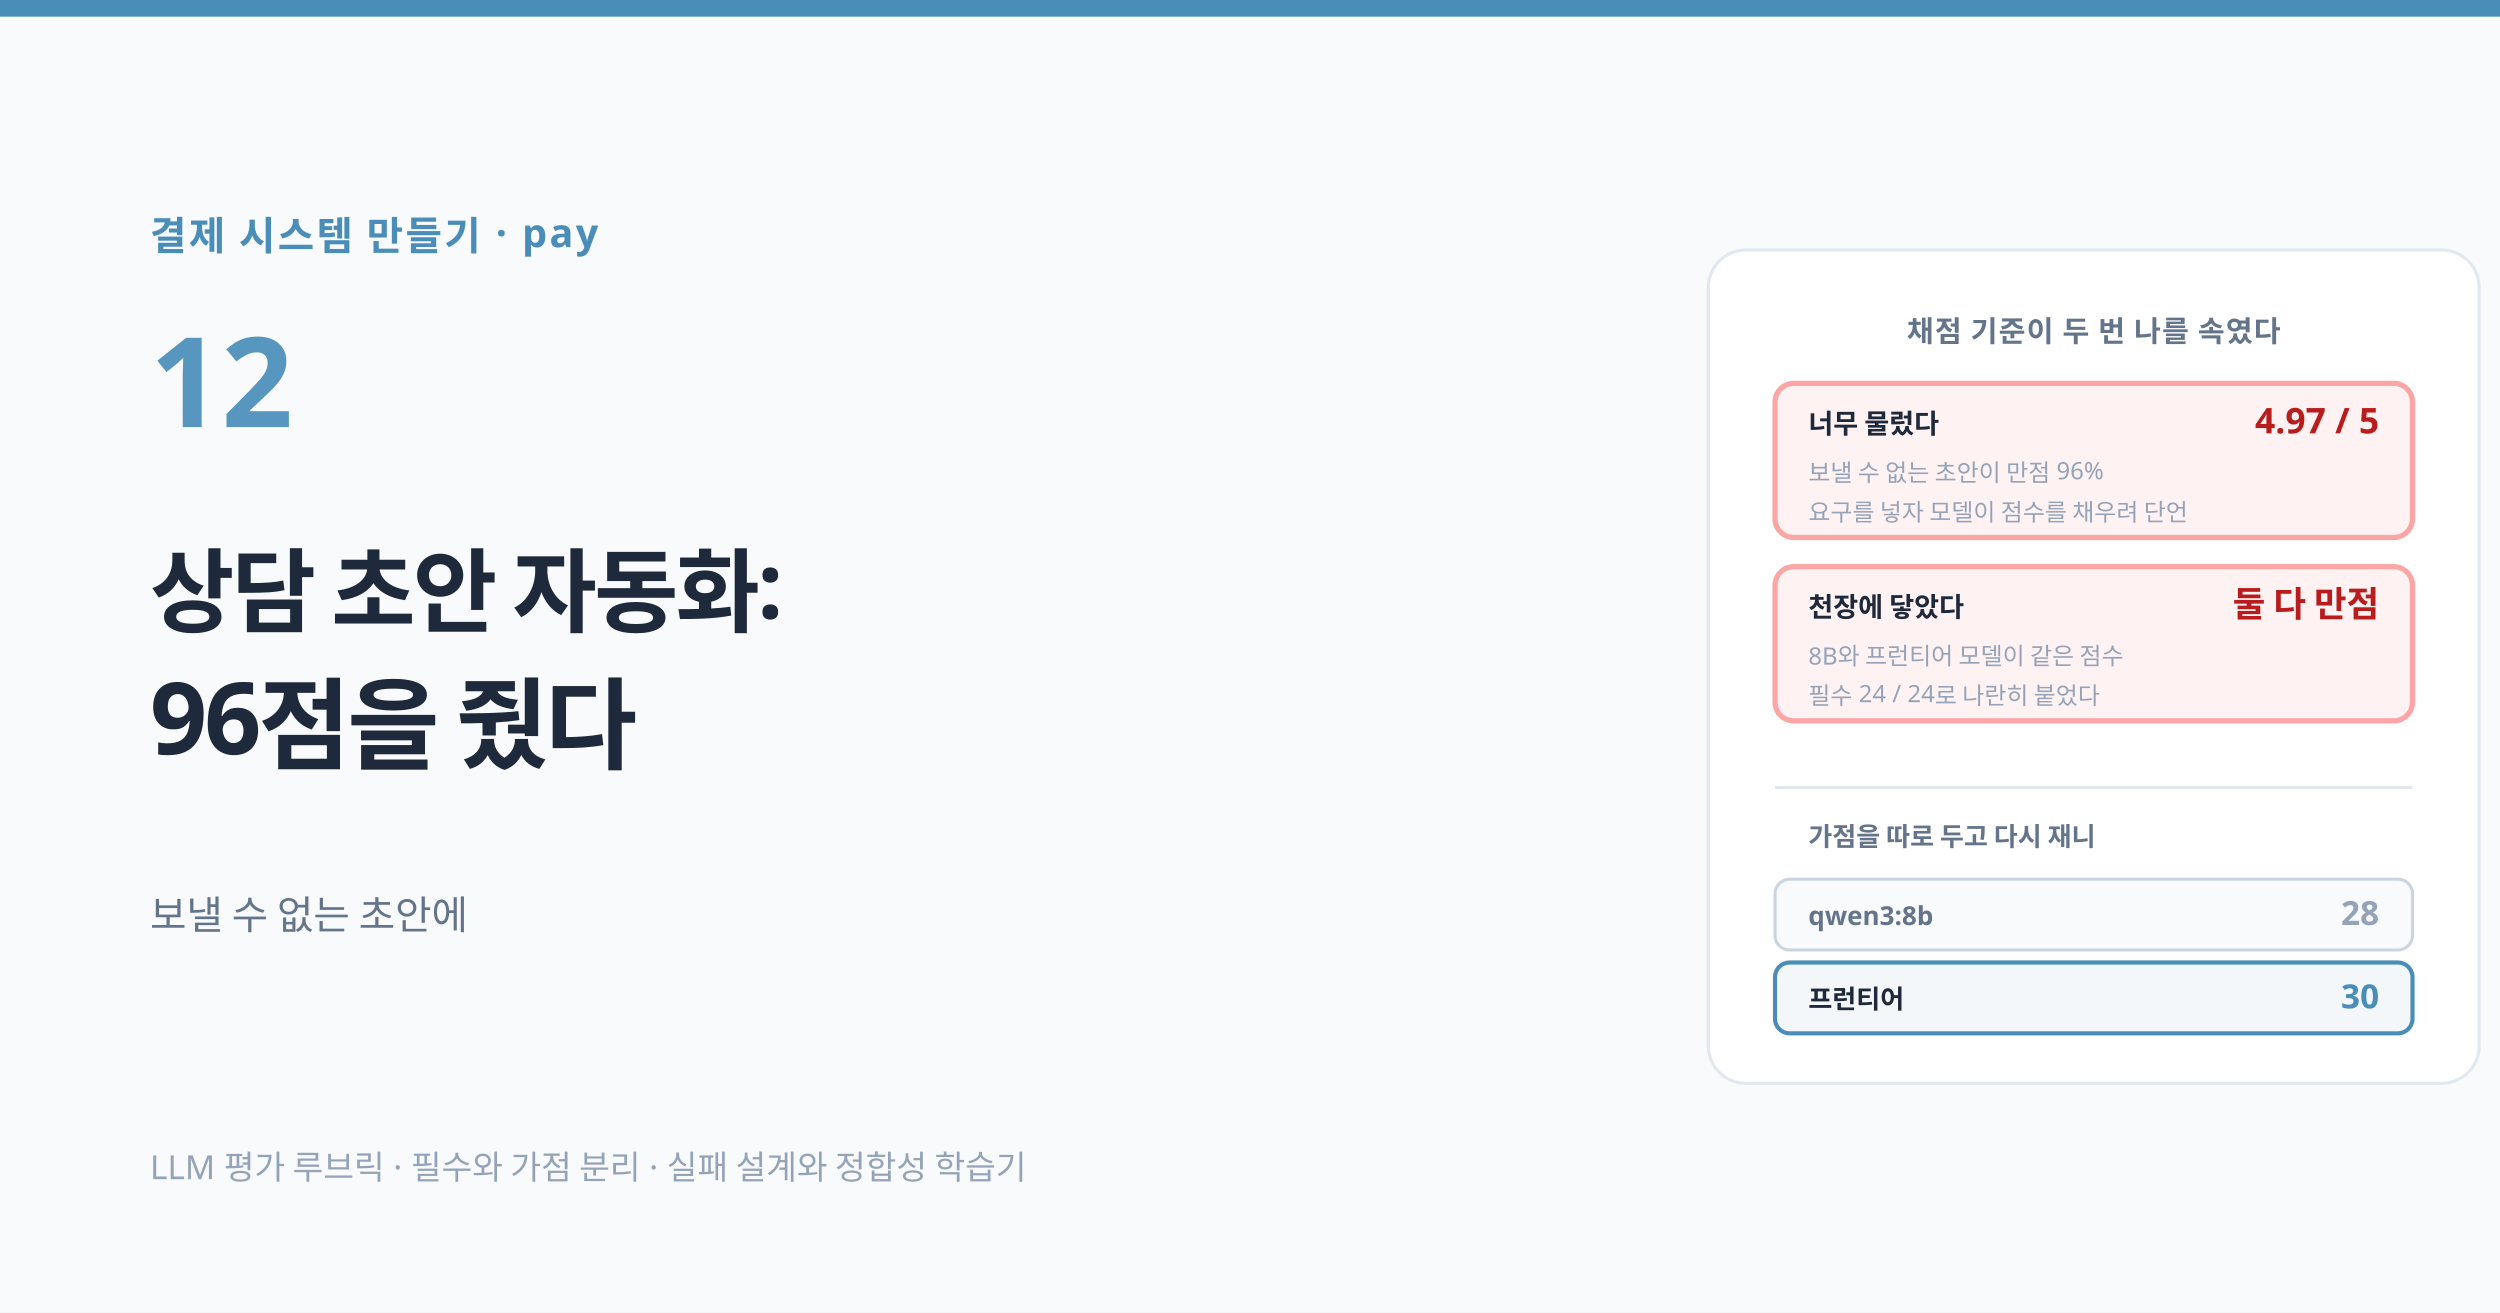
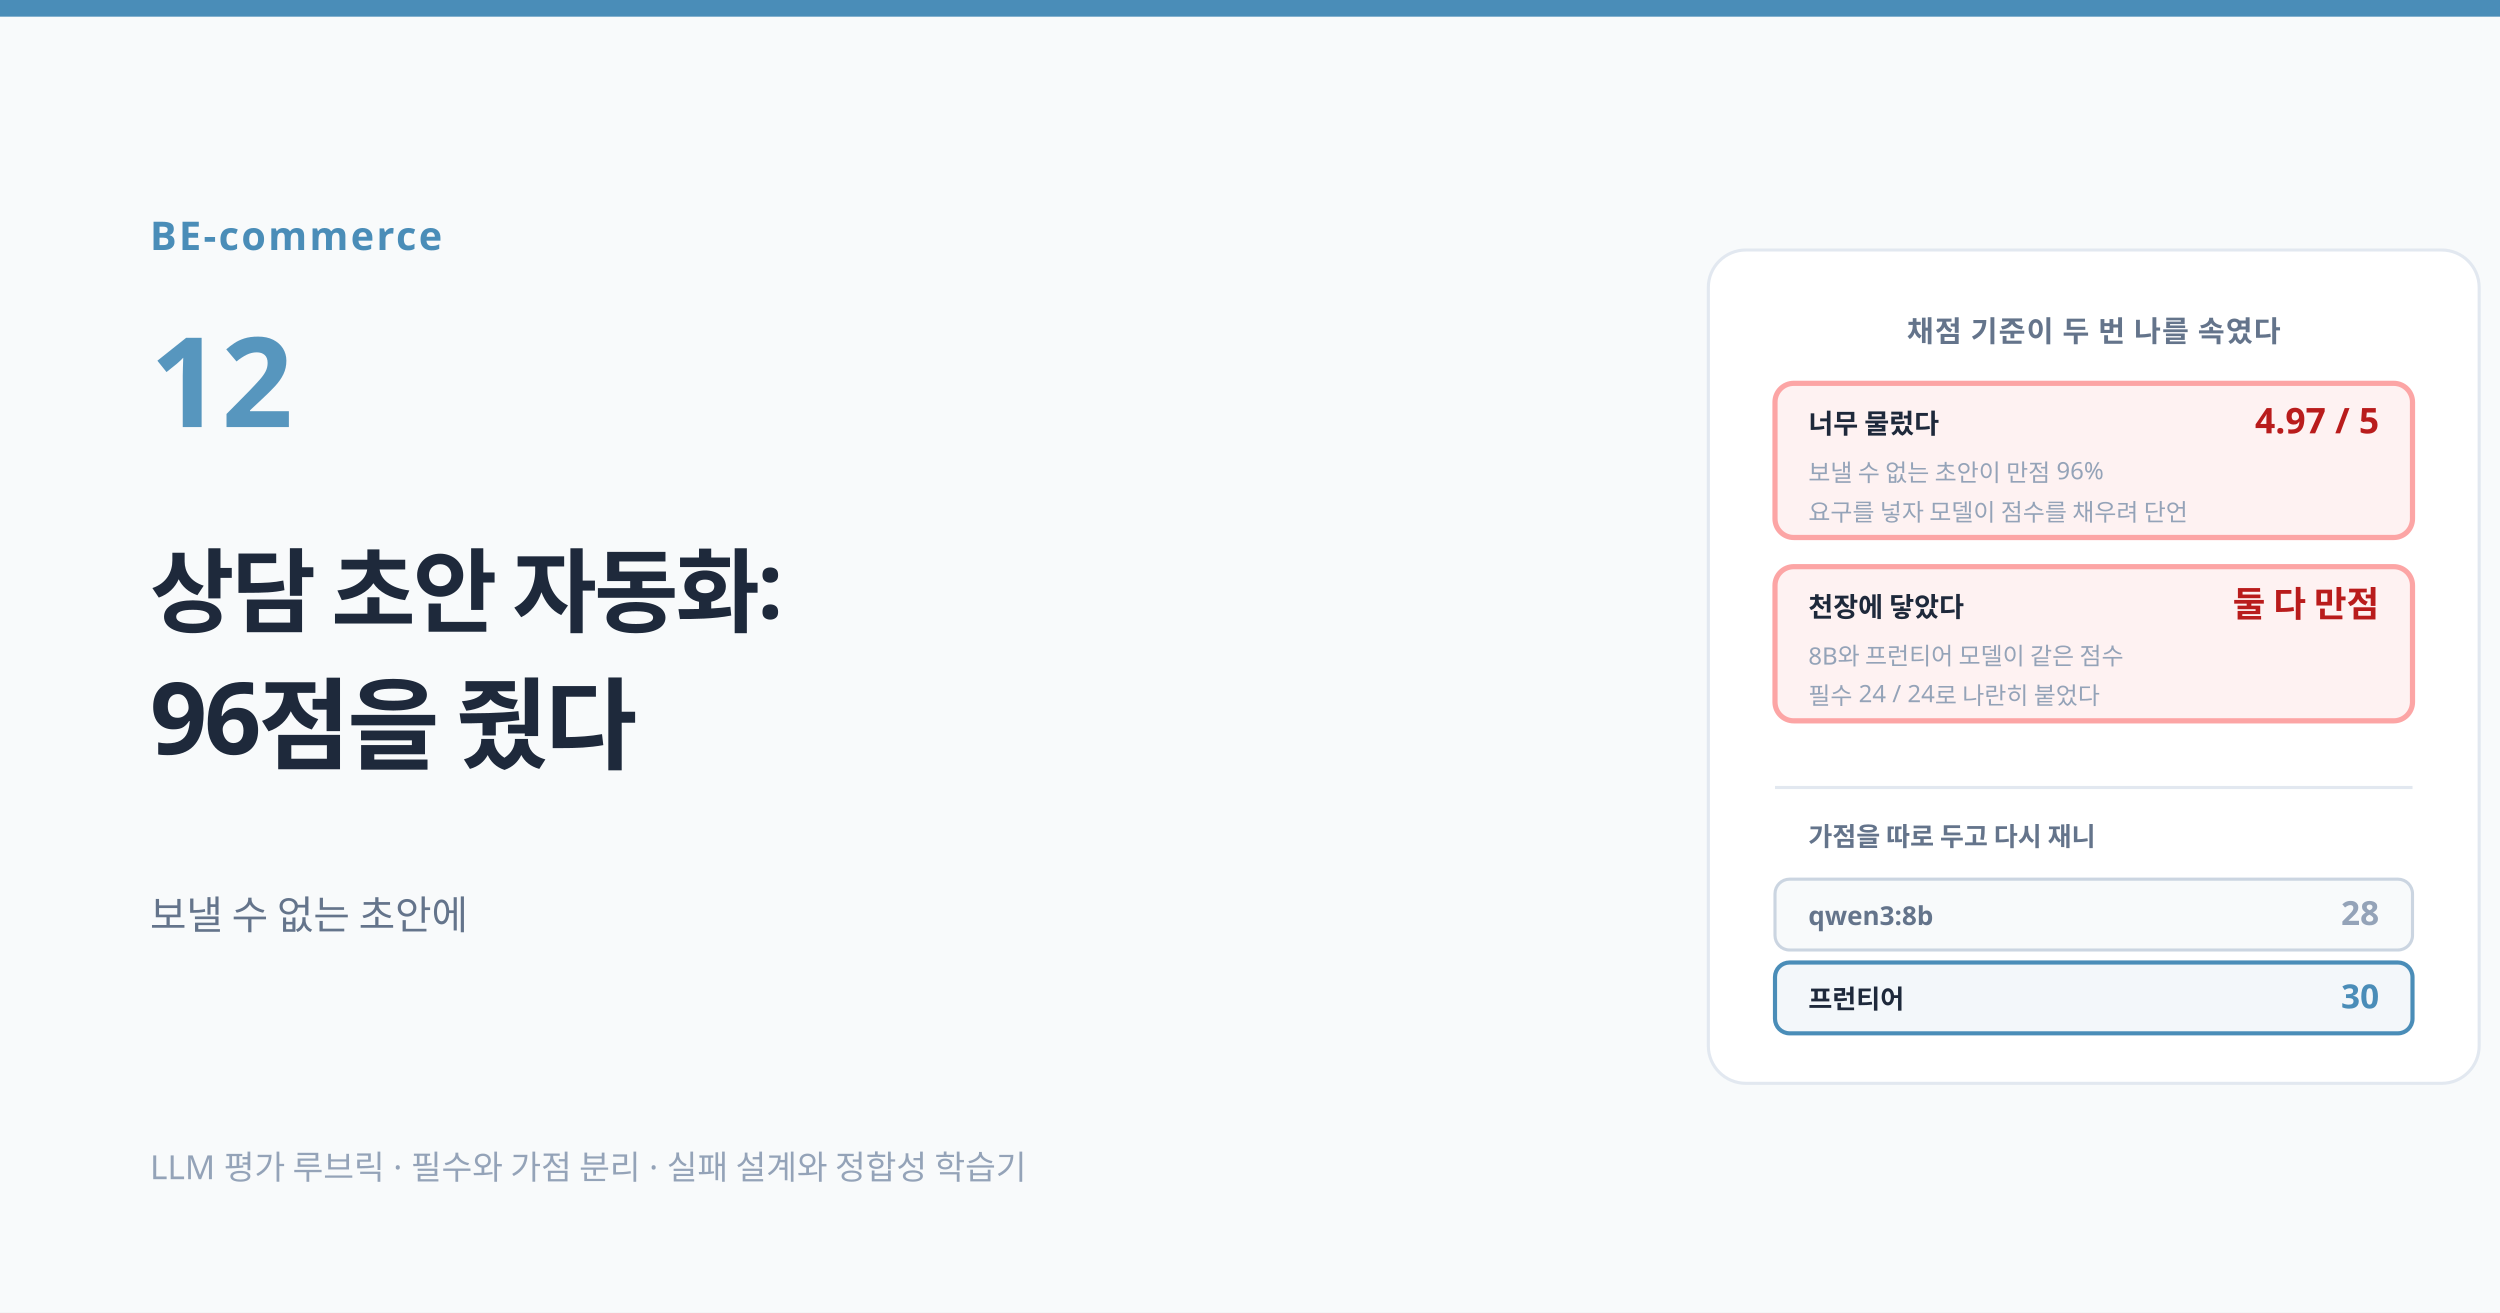
<svg xmlns="http://www.w3.org/2000/svg" viewBox="0 0 1200 630" font-family="'Pretendard', 'Apple SD Gothic Neo', system-ui, sans-serif">
  <rect width="1200" height="630" fill="#f8fafb" />
  <rect width="1200" height="8" fill="#4a8db8" />
  <rect x="820" y="120" width="370" height="400" rx="18" fill="#ffffff" stroke="#e2e8f0" stroke-width="1.5" />
  <text x="1005" y="164" text-anchor="middle" font-size="14" font-weight="700" fill="#64748b" letter-spacing="0.04em">채점 기준이 두 번 나를 속였다</text>
  <rect x="852" y="184" width="306" height="74" rx="9" fill="#fef2f2" stroke="#fca5a5" stroke-width="2.5" />
  <text x="868" y="208" font-size="13" font-weight="800" fill="#1e293b">너무 물렀다</text>
  <text x="1142" y="208" text-anchor="end" font-size="17" font-weight="900" fill="#b91c1c">4.97 / 5</text>
  <text x="868" y="231" font-size="11.5" fill="#94a3b8">보낼 수 없는 초안이 만점 96%</text>
  <text x="868" y="250" font-size="11.5" fill="#94a3b8">요구를 넣자 모델이 점수를 채우려 단언</text>
  <rect x="852" y="272" width="306" height="74" rx="9" fill="#fef2f2" stroke="#fca5a5" stroke-width="2.5" />
  <text x="868" y="296" font-size="13" font-weight="800" fill="#1e293b">천장에 닿았다</text>
  <text x="1142" y="296" text-anchor="end" font-size="17" font-weight="900" fill="#b91c1c">둘 다 만점</text>
  <text x="868" y="319" font-size="11.5" fill="#94a3b8">8B와 프런티어 모델이 같은 점수</text>
  <text x="868" y="338" font-size="11.5" fill="#94a3b8">필수 24 / 24로 나란히 붙었다</text>
  <line x1="852" y1="378" x2="1158" y2="378" stroke="#e2e8f0" stroke-width="1.5" />
  <text x="868" y="406" font-size="12.5" font-weight="700" fill="#64748b">가점을 따로 두고 다시 재니</text>
  <rect x="852" y="422" width="306" height="34" rx="7" fill="#f8fafb" stroke="#cbd5e1" stroke-width="1.5" />
  <text x="868" y="444" font-size="12.5" font-weight="700" fill="#64748b">qwen3:8b</text>
  <text x="1142" y="444" text-anchor="end" font-size="16" font-weight="900" fill="#94a3b8">28</text>
  <rect x="852" y="462" width="306" height="34" rx="7" fill="#4a8db810" stroke="#4a8db8" stroke-width="2" />
  <text x="868" y="484" font-size="12.5" font-weight="700" fill="#1e293b">프런티어</text>
  <text x="1142" y="484" text-anchor="end" font-size="16" font-weight="900" fill="#4a8db8">30</text>
-   <text x="72" y="120" font-size="19" font-weight="700" fill="#4a8db8" letter-spacing="0.06em">결제 시스템 만들기 · pay</text>
+   <text x="72" y="120" font-size="19" font-weight="700" fill="#4a8db8" letter-spacing="0.06em">BE-commerce</text>
  <text x="72" y="205" font-size="60" font-weight="900" fill="#4a8db8" opacity="0.92">12</text>
  <text x="72" y="300" font-size="44" font-weight="800" fill="#1e293b" letter-spacing="-0.03em">상담 초안 자동화:</text>
  <text x="72" y="362" font-size="48" font-weight="800" fill="#1e293b" letter-spacing="-0.03em">96점을 줬다</text>
  <text x="72" y="446" font-size="19" fill="#64748b">보낼 수 없는 초안에</text>
  <text x="72" y="566" font-size="16" fill="#94a3b8">LLM 평가 루브릭 · 필수와 가점 분리 · 실패 설계와 정합성 학습기</text>
</svg>
